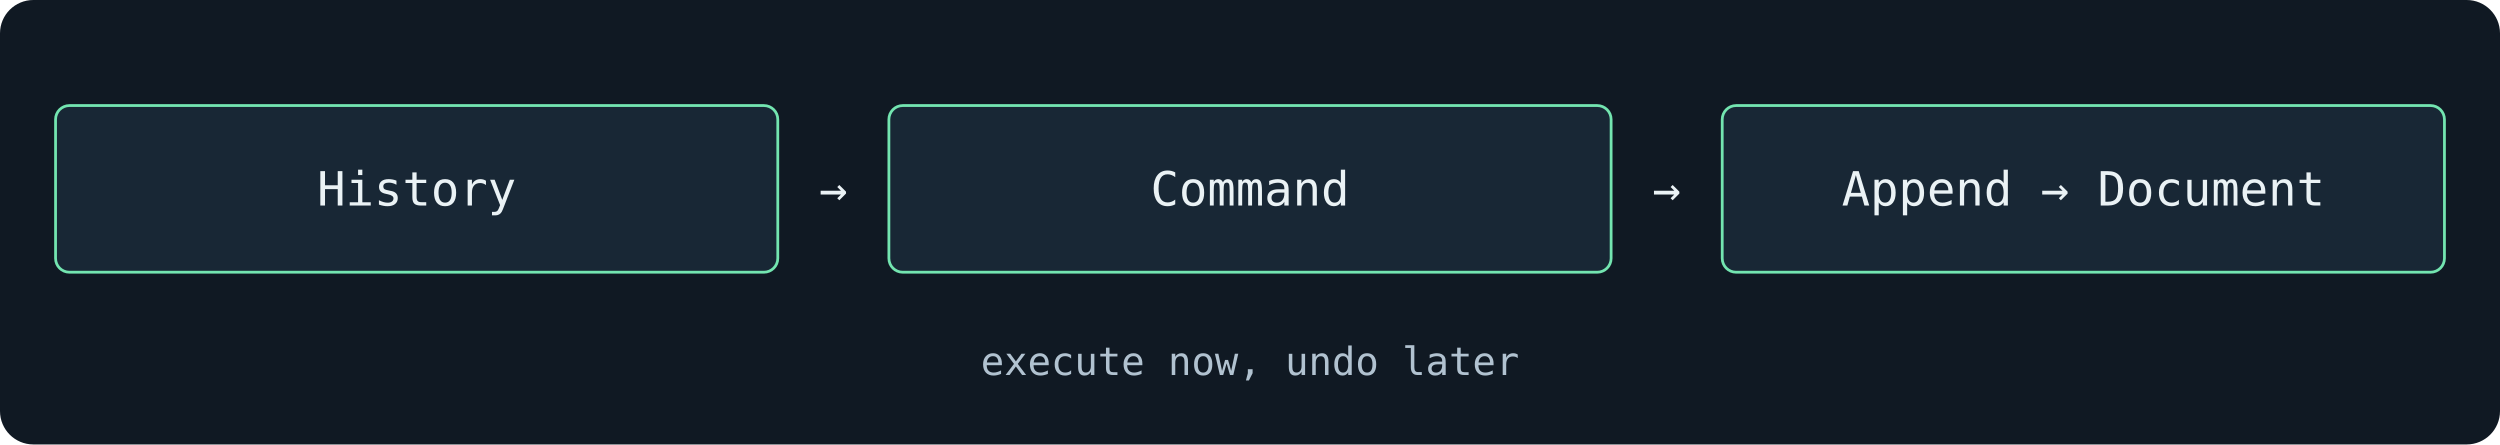
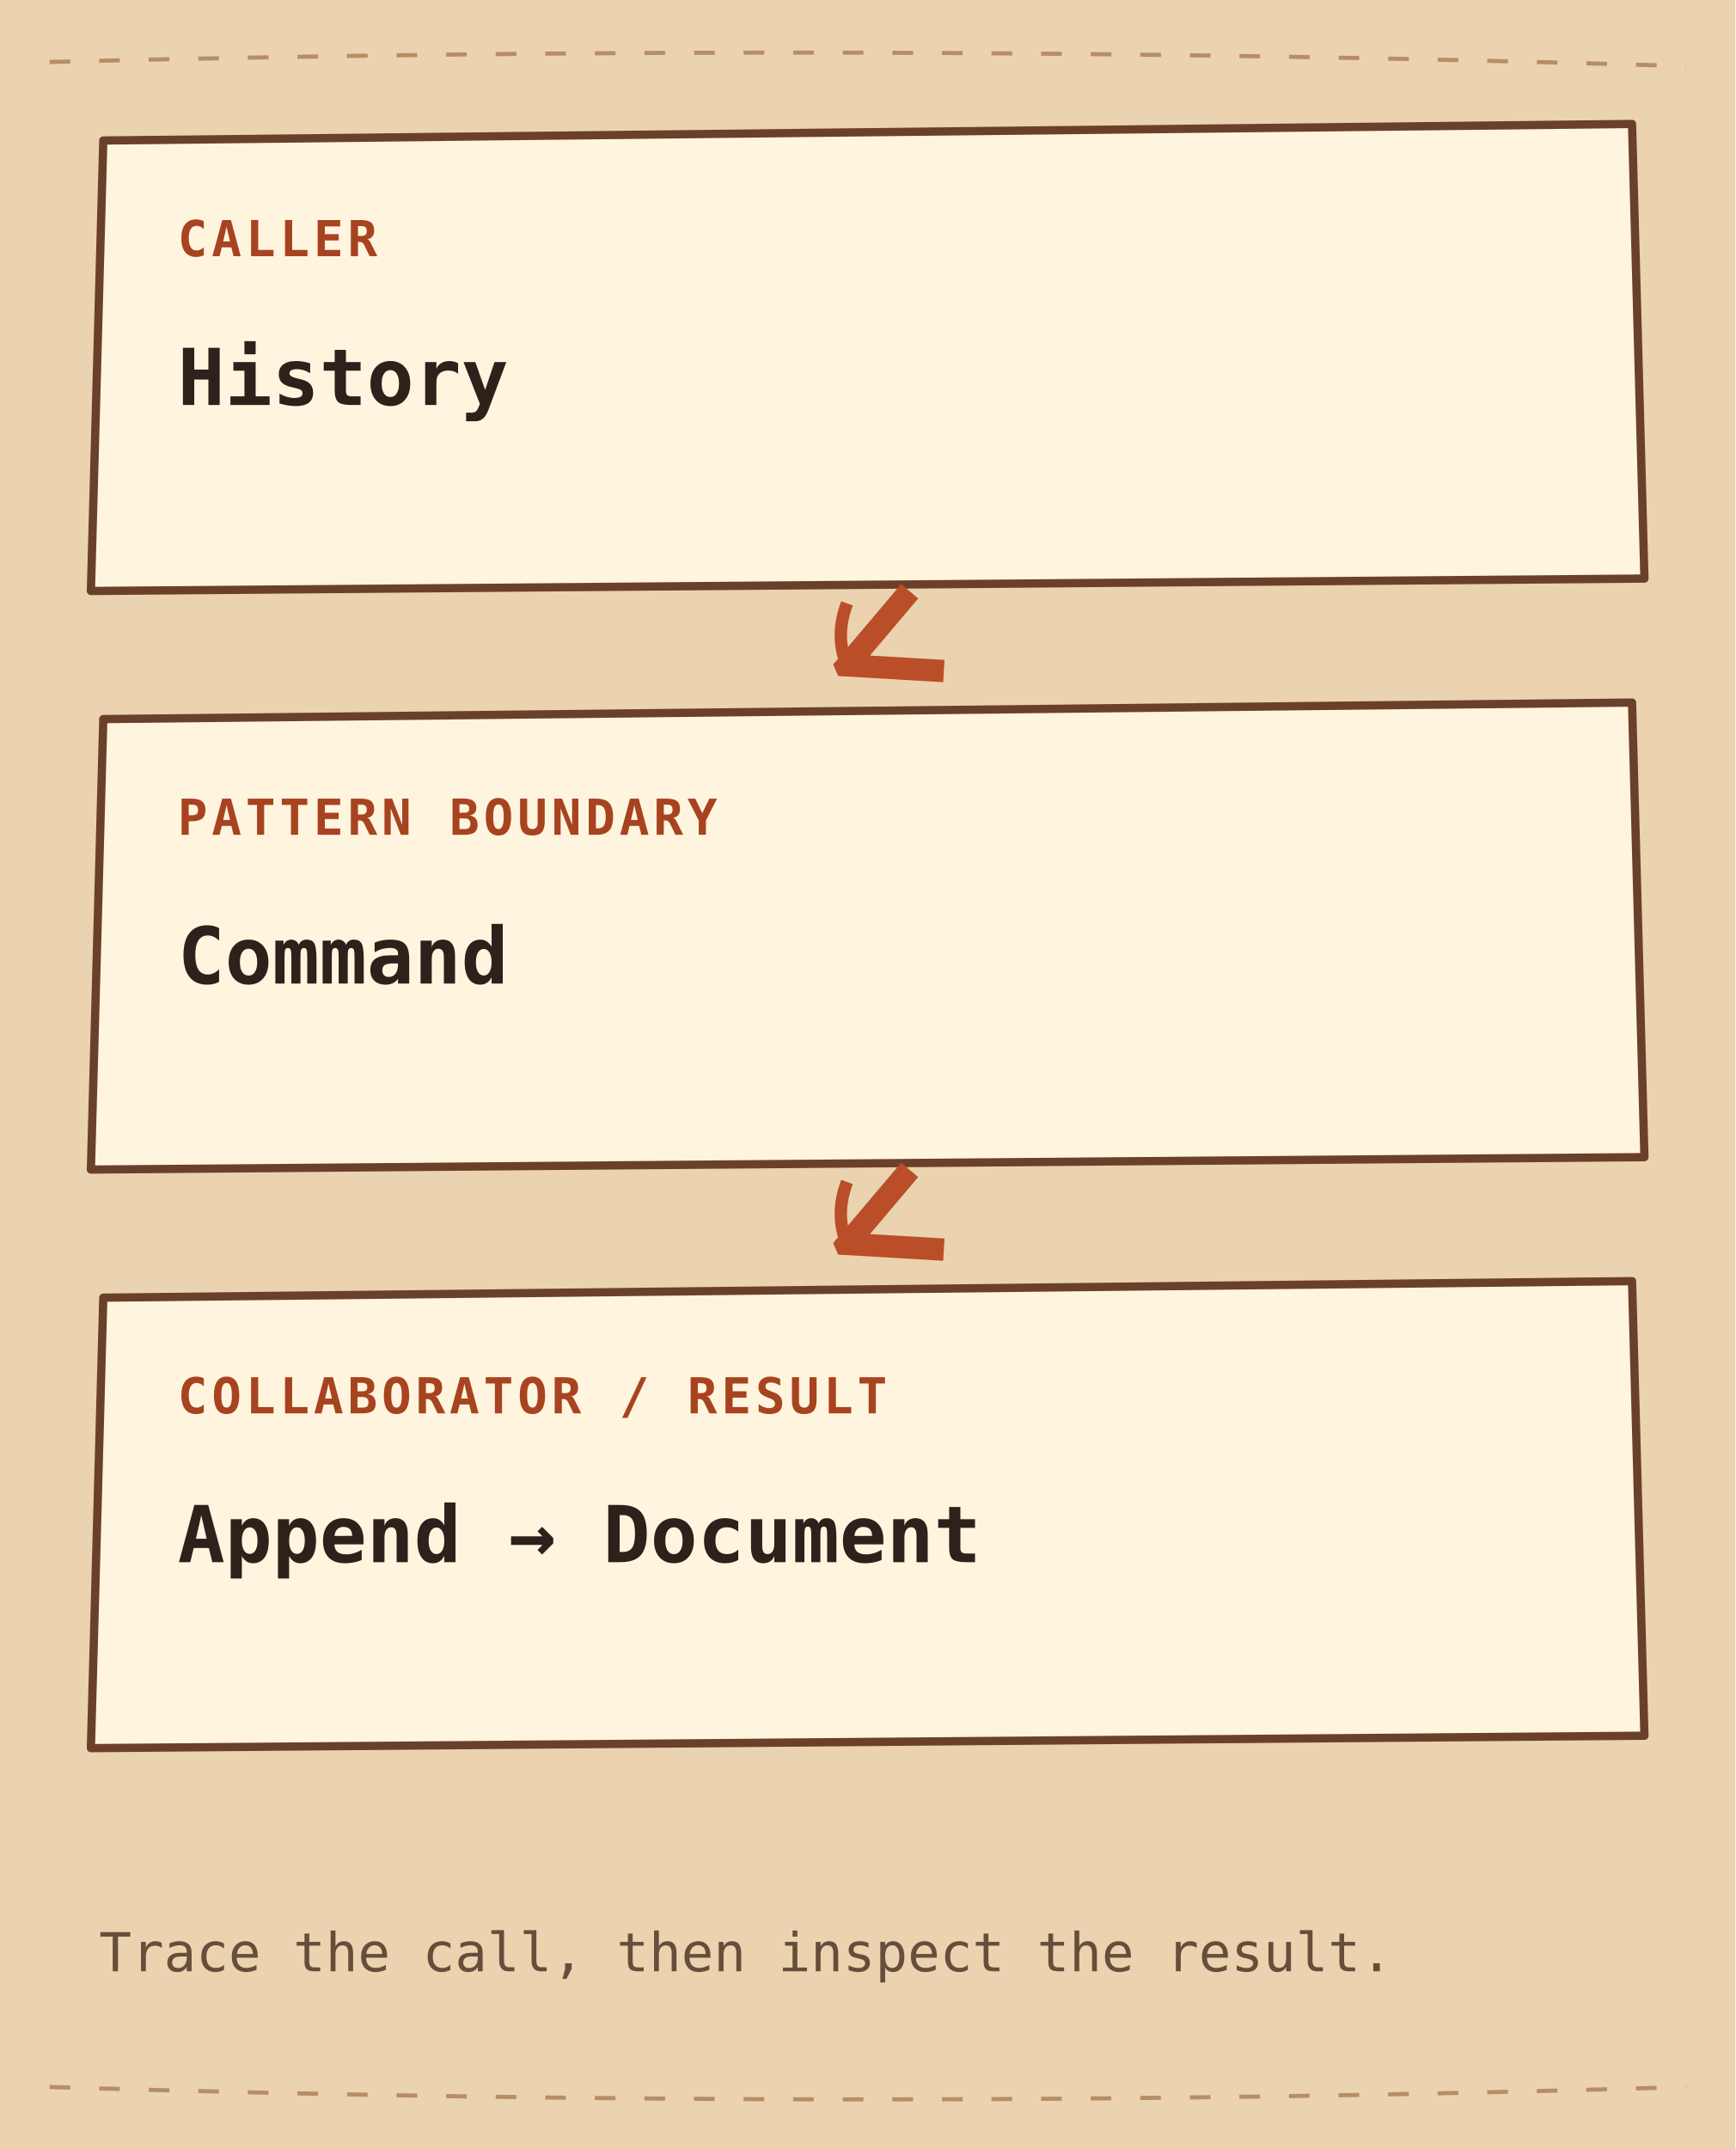
- <svg xmlns="http://www.w3.org/2000/svg" viewBox="0 0 900 160" role="img" aria-labelledby="title desc">
-   <rect width="900" height="160" rx="12" fill="#101923" />
-   <g font-family="monospace" font-size="17" text-anchor="middle" fill="#eaf2f5">
-     <rect x="20" y="38" width="260" height="60" rx="5" fill="#182735" stroke="#73e5b0" />
-     <text x="150" y="74">History</text>
-     <rect x="320" y="38" width="260" height="60" rx="5" fill="#182735" stroke="#73e5b0" />
-     <text x="450" y="74">Command</text>
-     <rect x="620" y="38" width="260" height="60" rx="5" fill="#182735" stroke="#73e5b0" />
-     <text x="750" y="74">Append → Document</text>
-     <text x="300" y="74">→</text>
-     <text x="600" y="74">→</text>
-     <text x="450" y="135" font-size="14" fill="#b1c2d0">execute now, undo later</text>
-   </g>
+ <svg xmlns="http://www.w3.org/2000/svg" viewBox="0 0 420 520" role="img" aria-labelledby="title desc">
+   <defs>
+     <marker id="arrow" markerWidth="9" markerHeight="9" refX="4.5" refY="8" orient="auto">
+       <path d="M1 1 L4.5 8 L8 1" fill="none" stroke="#b94e28" stroke-width="1.8" />
+     </marker>
+   </defs>
+   <style>.role{font:700 12px ui-monospace,monospace;letter-spacing:1px;fill:#a84320}.name{font:600 19px ui-monospace,monospace;fill:#2d211b}.note{font:13px ui-monospace,monospace;fill:#674d3c}</style>
+   <rect width="420" height="520" fill="#ead3ae" />
+   <path d="M12 15 Q210 10 408 16 M12 505 Q210 511 408 505" fill="none" stroke="#b88d65" stroke-width="1" stroke-dasharray="5 7" />
+   <path d="M25 34 L395 30 L398 140 L22 143 Z" fill="#fff5df" stroke="#6b402b" stroke-width="2" stroke-linejoin="round" />
+   <text x="43" y="62" class="role">CALLER</text>
+   <text x="43" y="98" class="name">History</text>
+   <path d="M205 146 q-3 8 0 15" fill="none" stroke="#b94e28" stroke-width="3" marker-end="url(#arrow)" />
+   <path d="M25 174 L395 170 L398 280 L22 283 Z" fill="#fff5df" stroke="#6b402b" stroke-width="2" stroke-linejoin="round" />
+   <text x="43" y="202" class="role">PATTERN BOUNDARY</text>
+   <text x="43" y="238" class="name">Command</text>
+   <path d="M205 286 q-3 8 0 15" fill="none" stroke="#b94e28" stroke-width="3" marker-end="url(#arrow)" />
+   <path d="M25 314 L395 310 L398 420 L22 423 Z" fill="#fff5df" stroke="#6b402b" stroke-width="2" stroke-linejoin="round" />
+   <text x="43" y="342" class="role">COLLABORATOR / RESULT</text>
+   <text x="43" y="378" class="name">Append → Document</text>
+   <text x="24" y="477" class="note">Trace the call, then inspect the result.</text>
</svg>
